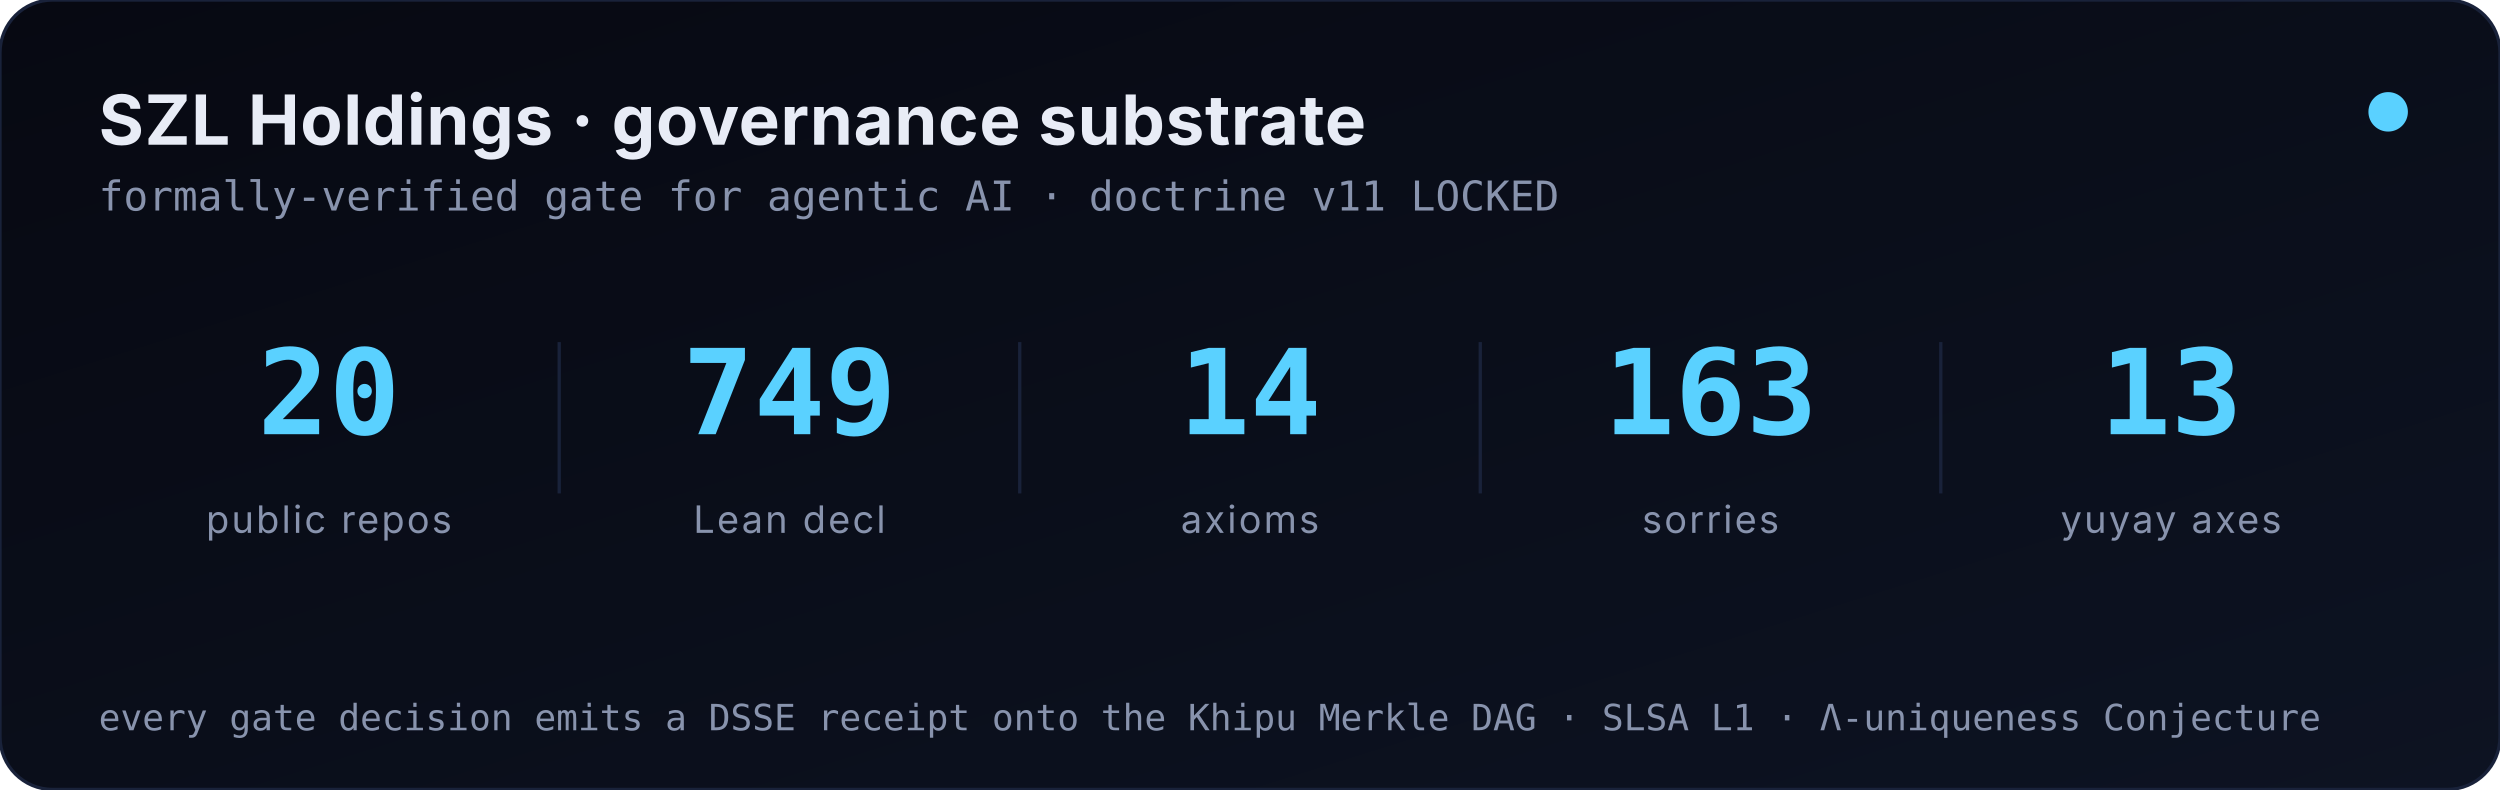
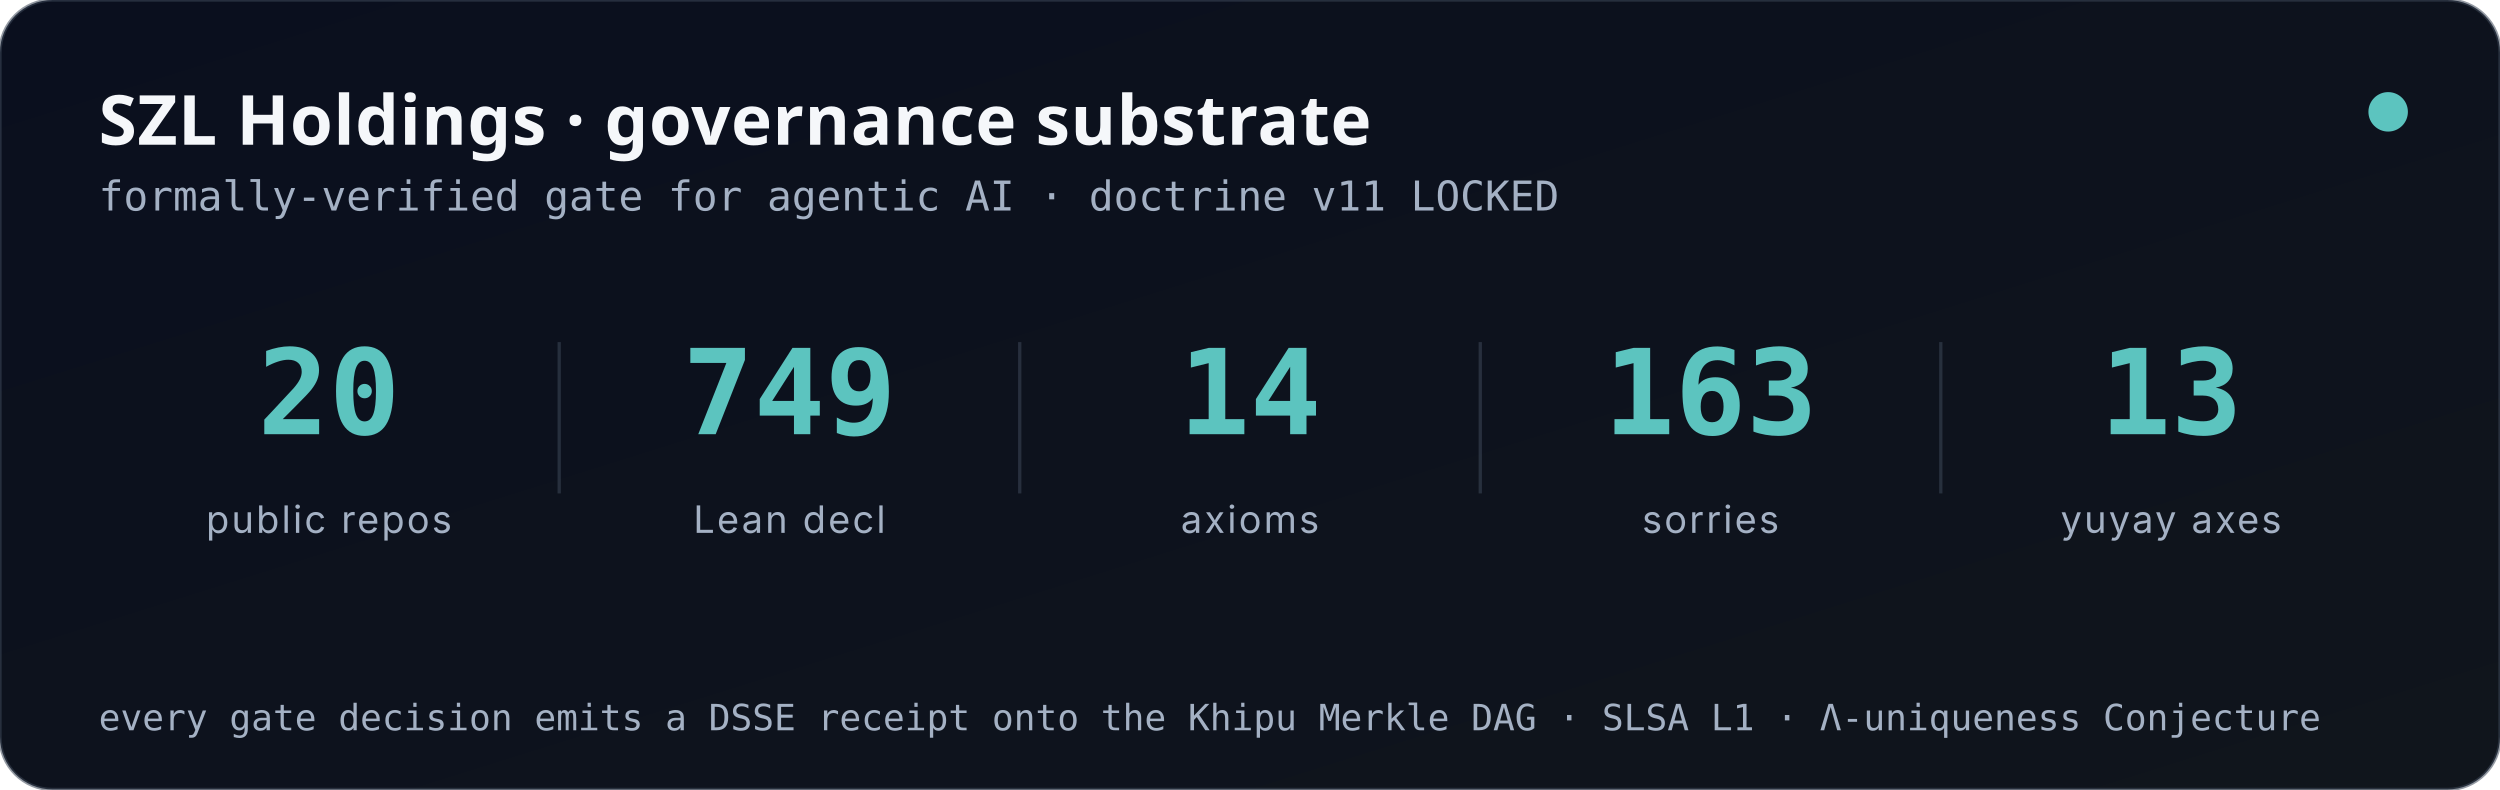
<svg xmlns="http://www.w3.org/2000/svg" width="760" height="240" viewBox="0 0 760 240" role="img" aria-label="SZL Holdings · governance substrate">
  <defs>
    <linearGradient id="bg" x1="0" y1="0" x2="1" y2="1">
-       <stop offset="0" stop-color="#070912" />
-       <stop offset="1" stop-color="#0d1322" />
+       <stop offset="0" stop-color="#0a0f1e" />
+       <stop offset="1" stop-color="#10151c" />
    </linearGradient>
    <linearGradient id="ln" x1="0" y1="0" x2="1" y2="0">
-       <stop offset="0" stop-color="#5ad1ff" />
-       <stop offset="1" stop-color="#8b7bff" />
+       <stop offset="0" stop-color="#5cc4bf" />
+       <stop offset="1" stop-color="#d7b96b" />
    </linearGradient>
    <style>
-       text{ font-family:'Inter','IBM Plex Sans',system-ui,sans-serif; }
-       .title{ font-size:21px; font-weight:700; fill:#e8ecf6; letter-spacing:.01em; }
-       .sub{ font-size:12.5px; fill:#8893ad; font-family:'JetBrains Mono',monospace; }
-       .val{ font-size:36px; font-weight:700; fill:#5ad1ff;
-              font-family:'JetBrains Mono',monospace; opacity:1; }
-       .lab{ font-size:11.5px; fill:#8893ad; letter-spacing:.06em; text-transform:uppercase; }
-       .foot{ font-size:11px; fill:#8893ad; font-family:'JetBrains Mono',monospace; }
+       text{ font-family:Inter, system-ui, sans-serif; }
+       .title{ font-family:'Space Grotesk', system-ui, sans-serif; font-size:21px; font-weight:700; fill:#f5f7fa; letter-spacing:.01em; }
+       .sub{ font-size:12.5px; fill:#a4b1c4; font-family:'JetBrains Mono', ui-monospace, SFMono-Regular, monospace; }
+       .val{ font-size:36px; font-weight:700; fill:#5cc4bf;
+              font-family:'JetBrains Mono', ui-monospace, SFMono-Regular, monospace; opacity:1; }
+       .lab{ font-size:11.5px; fill:#a4b1c4; letter-spacing:.06em; text-transform:uppercase; }
+       .foot{ font-size:11px; fill:#a4b1c4; font-family:'JetBrains Mono', ui-monospace, SFMono-Regular, monospace; }
      .flow{ stroke-dasharray:14 10; }
    </style>
  </defs>
-   <rect width="760" height="240" rx="16" fill="url(#bg)" stroke="#19223a" />
+   <rect width="760" height="240" rx="16" fill="url(#bg)" stroke="#3c4757" stroke-opacity=".55" />
  <line class="flow" x1="24" y1="76" x2="736" y2="76" stroke="url(#ln)" stroke-width="2.5" stroke-linecap="round">
    <animate attributeName="stroke-dashoffset" values="0;-48" dur="1.6s" repeatCount="indefinite" />
  </line>
  <text class="title" x="30" y="44">SZL Holdings · governance substrate</text>
  <text class="sub" x="30" y="64">formally-verified gate for agentic AI · doctrine v11 LOCKED</text>
  <g transform="translate(100,132)" text-anchor="middle">
    <text class="val" y="0">20<animate attributeName="opacity" values="0.55;1;0.55" dur="2.4s" begin="0.0s" repeatCount="indefinite" />
    </text>
    <text class="lab" y="30">public repos</text>
  </g>
  <g transform="translate(240,132)" text-anchor="middle">
    <text class="val" y="0">749<animate attributeName="opacity" values="0.55;1;0.55" dur="2.4s" begin="0.18s" repeatCount="indefinite" />
    </text>
    <text class="lab" y="30">Lean decl</text>
  </g>
-   <line x1="170" y1="104" x2="170" y2="150" stroke="#19223a" />
+   <line x1="170" y1="104" x2="170" y2="150" stroke="#3c4757" stroke-opacity=".55" />
  <g transform="translate(380,132)" text-anchor="middle">
    <text class="val" y="0">14<animate attributeName="opacity" values="0.55;1;0.55" dur="2.4s" begin="0.36s" repeatCount="indefinite" />
    </text>
    <text class="lab" y="30">axioms</text>
  </g>
-   <line x1="310" y1="104" x2="310" y2="150" stroke="#19223a" />
+   <line x1="310" y1="104" x2="310" y2="150" stroke="#3c4757" stroke-opacity=".55" />
  <g transform="translate(520,132)" text-anchor="middle">
    <text class="val" y="0">163<animate attributeName="opacity" values="0.55;1;0.55" dur="2.4s" begin="0.54s" repeatCount="indefinite" />
    </text>
    <text class="lab" y="30">sorries</text>
  </g>
-   <line x1="450" y1="104" x2="450" y2="150" stroke="#19223a" />
+   <line x1="450" y1="104" x2="450" y2="150" stroke="#3c4757" stroke-opacity=".55" />
  <g transform="translate(660,132)" text-anchor="middle">
    <text class="val" y="0">13<animate attributeName="opacity" values="0.55;1;0.55" dur="2.4s" begin="0.72s" repeatCount="indefinite" />
    </text>
    <text class="lab" y="30">yuyay axes</text>
  </g>
-   <line x1="590" y1="104" x2="590" y2="150" stroke="#19223a" />
+   <line x1="590" y1="104" x2="590" y2="150" stroke="#3c4757" stroke-opacity=".55" />
  <text class="foot" x="30" y="222">every gate decision emits a DSSE receipt onto the Khipu Merkle DAG · SLSA L1 · Λ-uniqueness Conjecture</text>
-   <circle cx="726" cy="34" r="6" fill="#5ad1ff">
+   <circle cx="726" cy="34" r="6" fill="#5cc4bf">
    <animate attributeName="opacity" values="1;0.3;1" dur="2s" repeatCount="indefinite" />
  </circle>
</svg>
